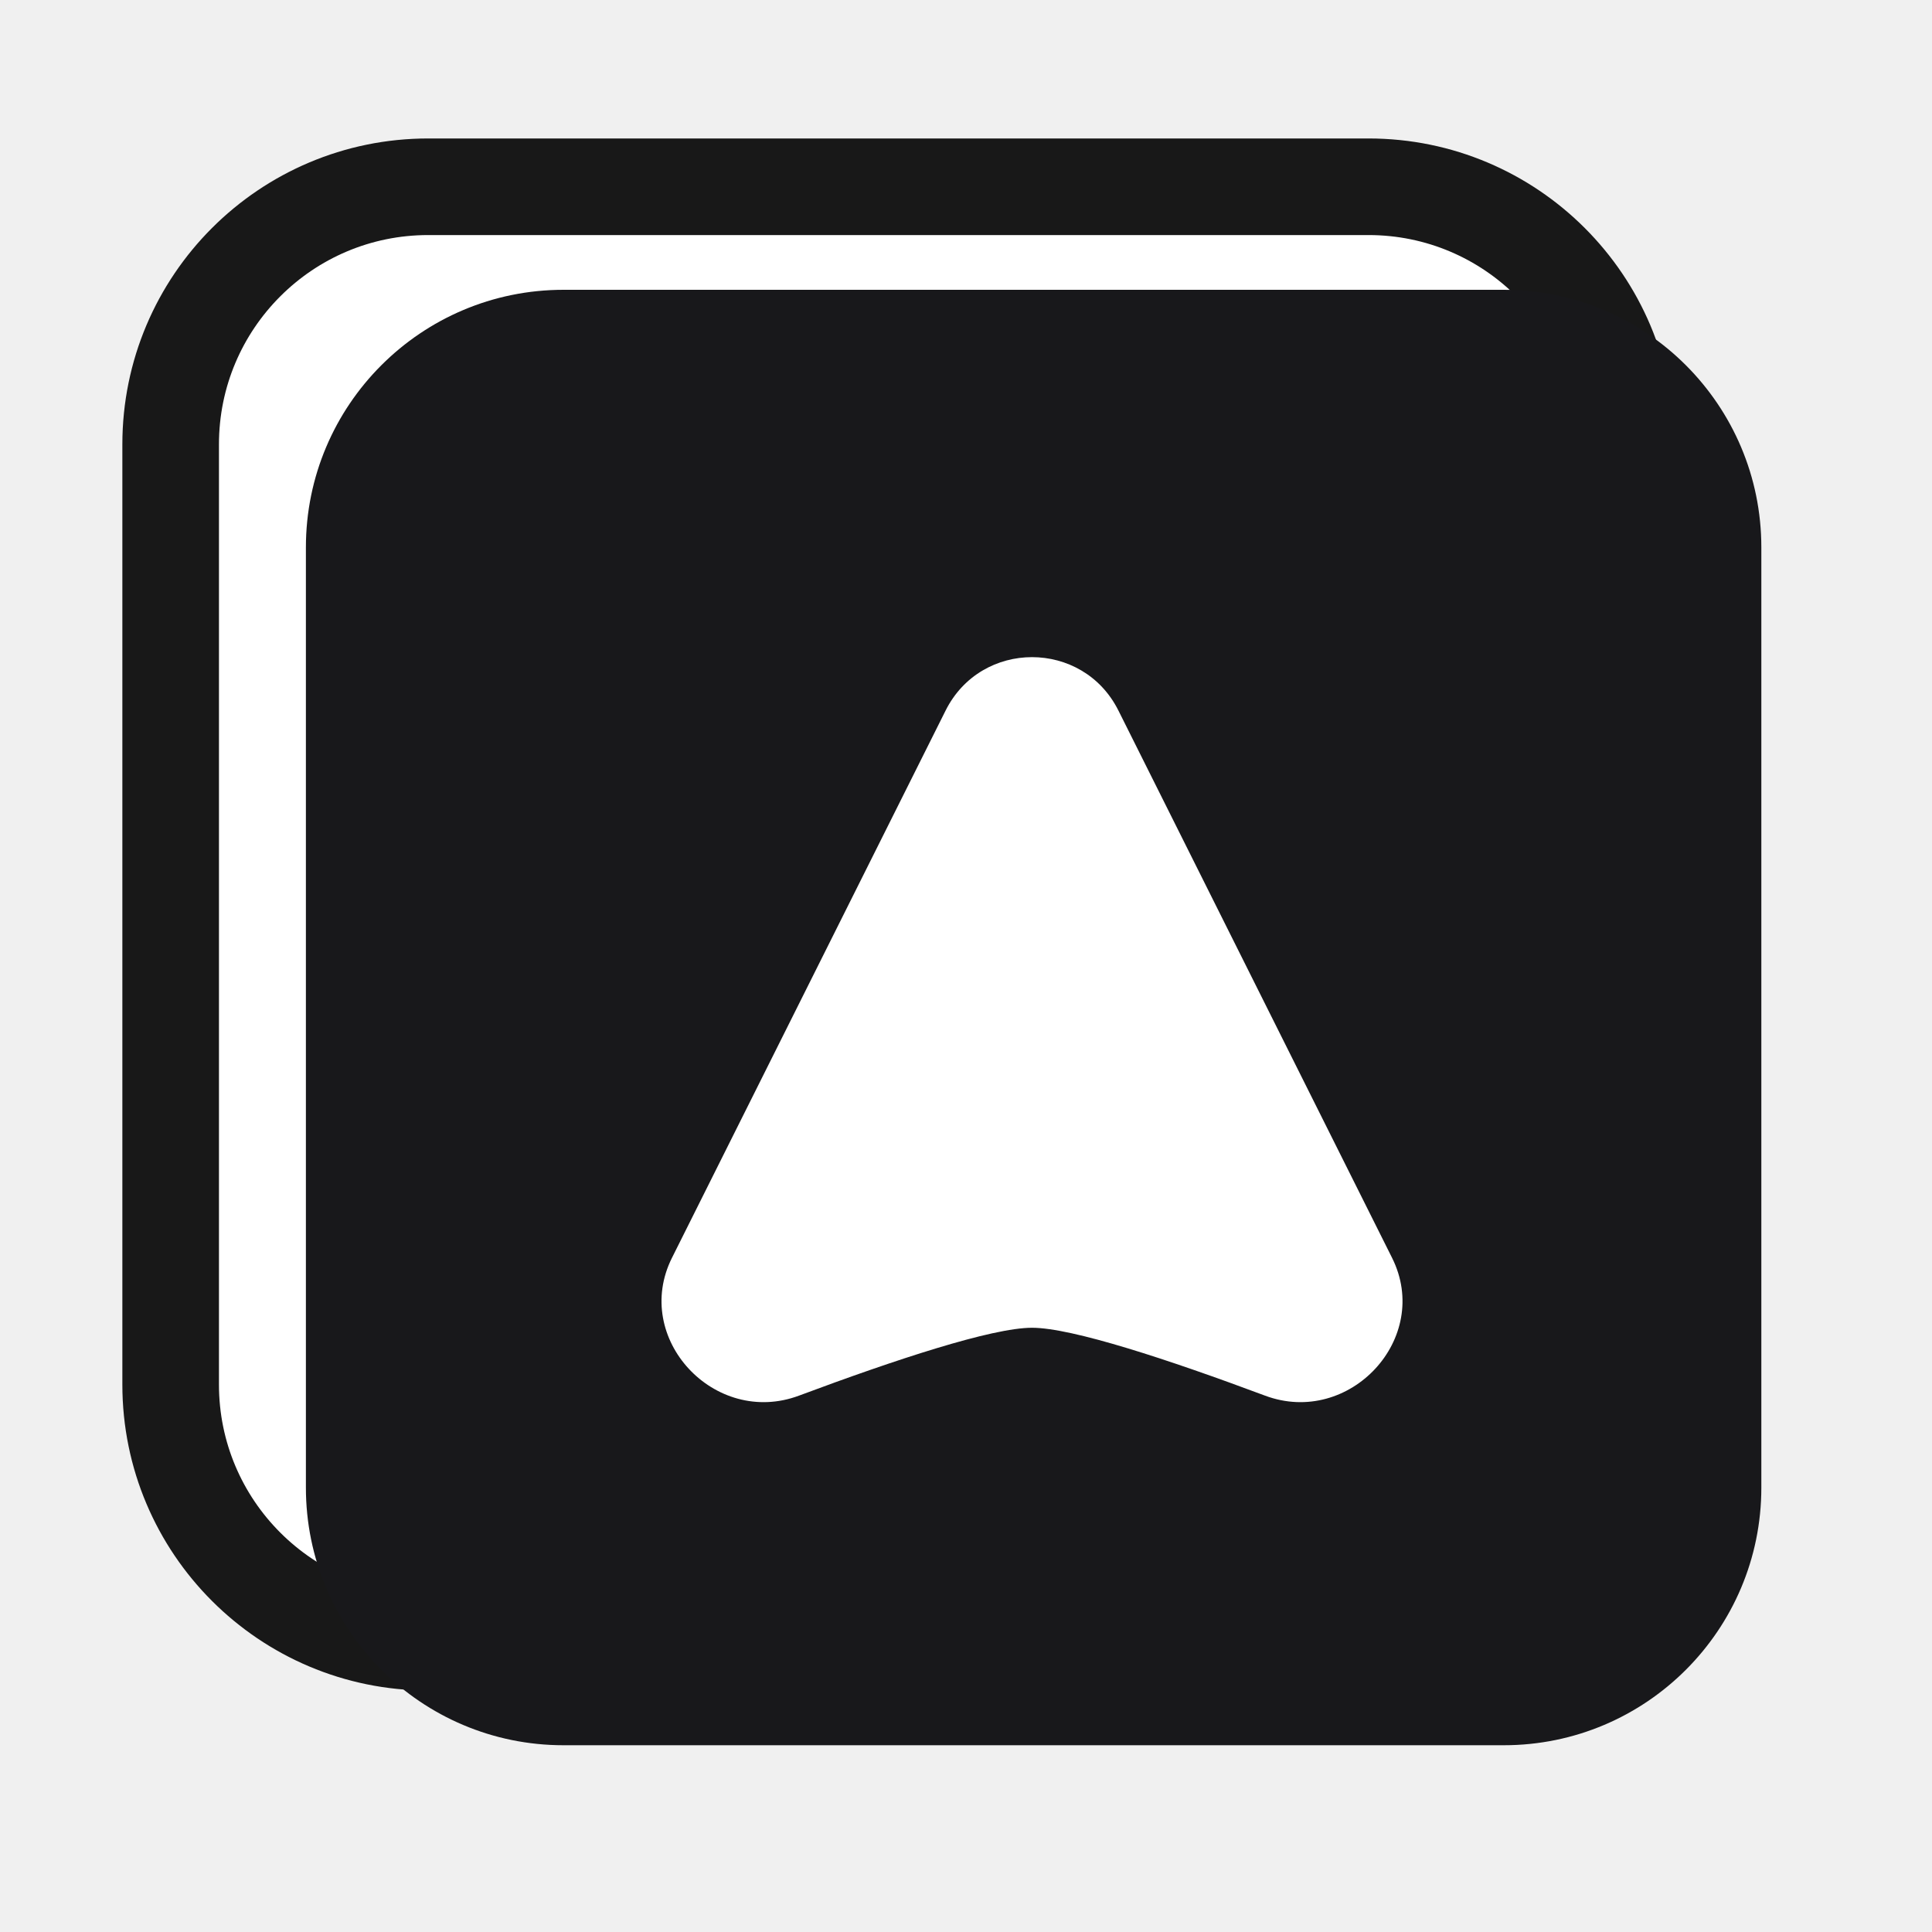
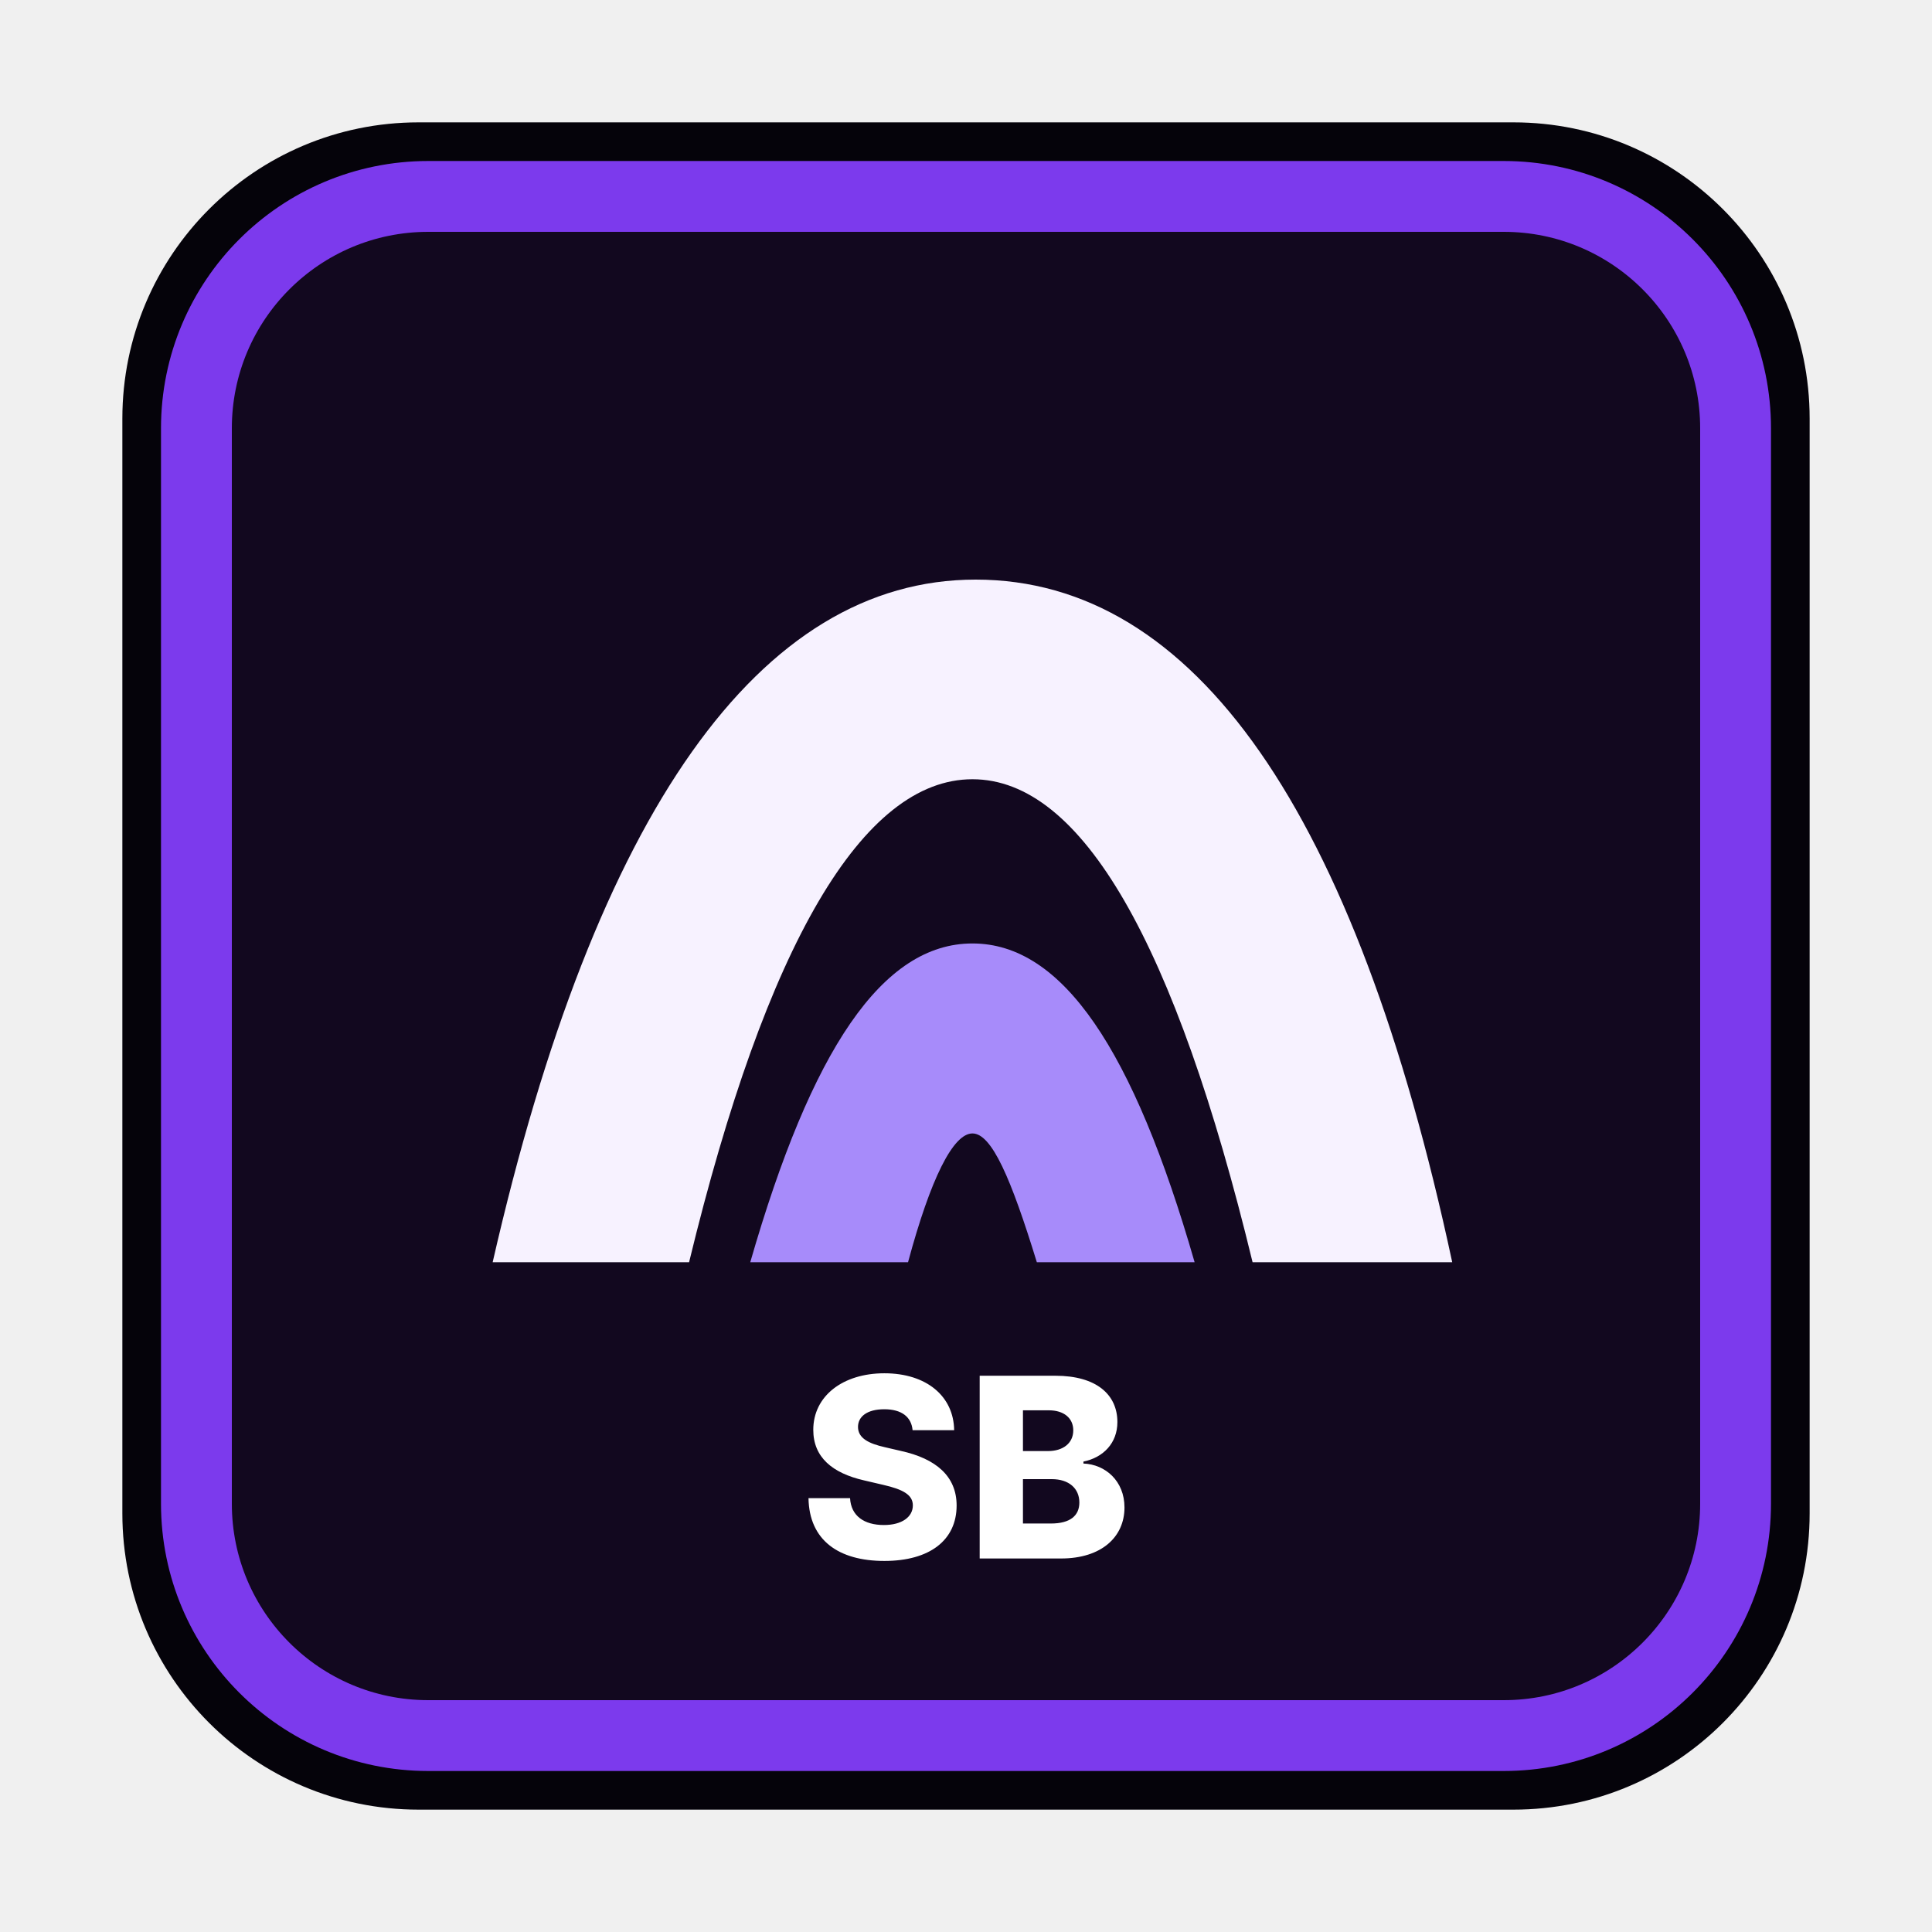
<svg xmlns="http://www.w3.org/2000/svg" width="600" height="600" viewBox="0 0 600 600" fill="none">
-   <rect x="53" y="58" width="452" height="452" rx="80" fill="white" stroke="#181818" stroke-width="30" stroke-linejoin="round" />
-   <rect x="95" y="90" width="452" height="452" rx="80" fill="#18181B" />
-   <path d="M293.667 220.666C304.723 198.554 336.277 198.554 347.333 220.666L432.308 390.616C444.814 415.628 419.067 443.212 392.87 433.428C363.012 422.277 332.936 412.348 320.5 412.348C308.064 412.348 277.988 422.277 248.13 433.428C221.933 443.212 196.186 415.628 208.692 390.616L293.667 220.666Z" fill="white" />
+   <rect x="38" y="38" width="524" height="524" rx="92" fill="#05030A" />
+   <rect x="61" y="61" width="478" height="478" rx="72" fill="#12081F" stroke="#7C3AED" stroke-width="22" />
+   <path d="M153 392C185 252 236 180 303 180C371 180 421 252 451 392H389C365 293 336 242 302 242C268 242 238 293 214 392H153Z" fill="#F7F2FF" />
+   <path d="M233 392C252 326 274 293 302 293C330 293 352 326 371 392H322C314 366 308 352 302 352C296 352 289 366 282 392H233Z" fill="#A78BFA" />
+   <text x="300" y="484" text-anchor="middle" font-family="Inter, Arial, sans-serif" font-size="78" font-weight="800" letter-spacing="0" fill="#FFFFFF">SB</text>
</svg>
